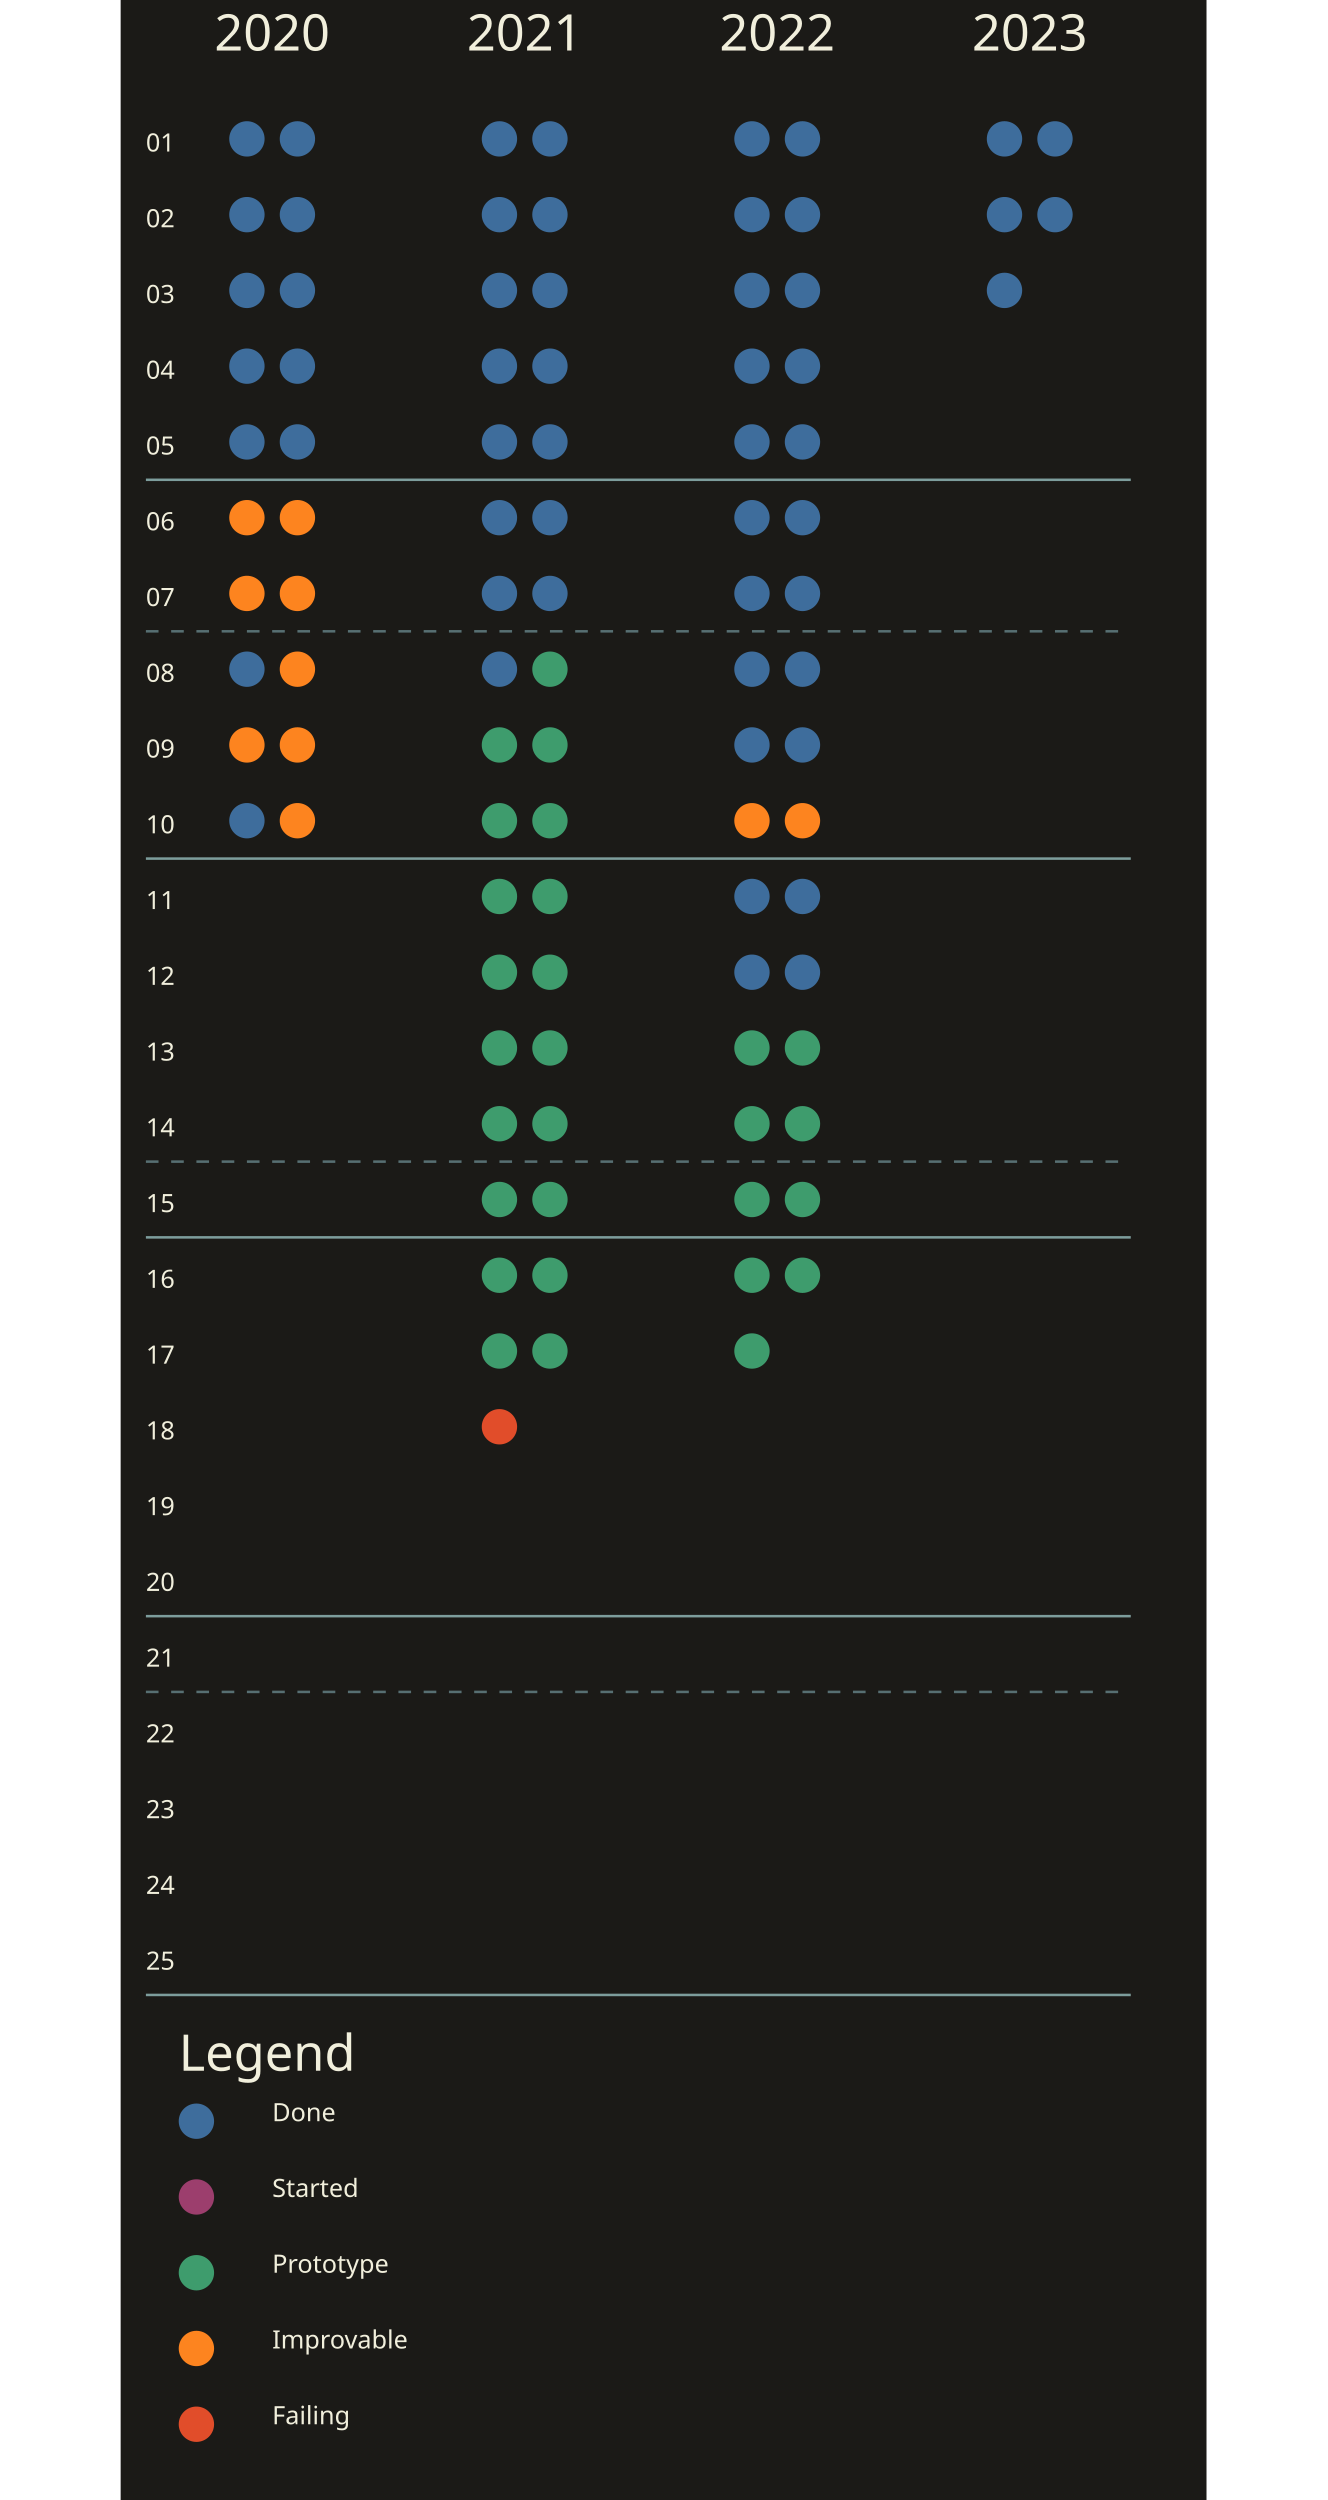
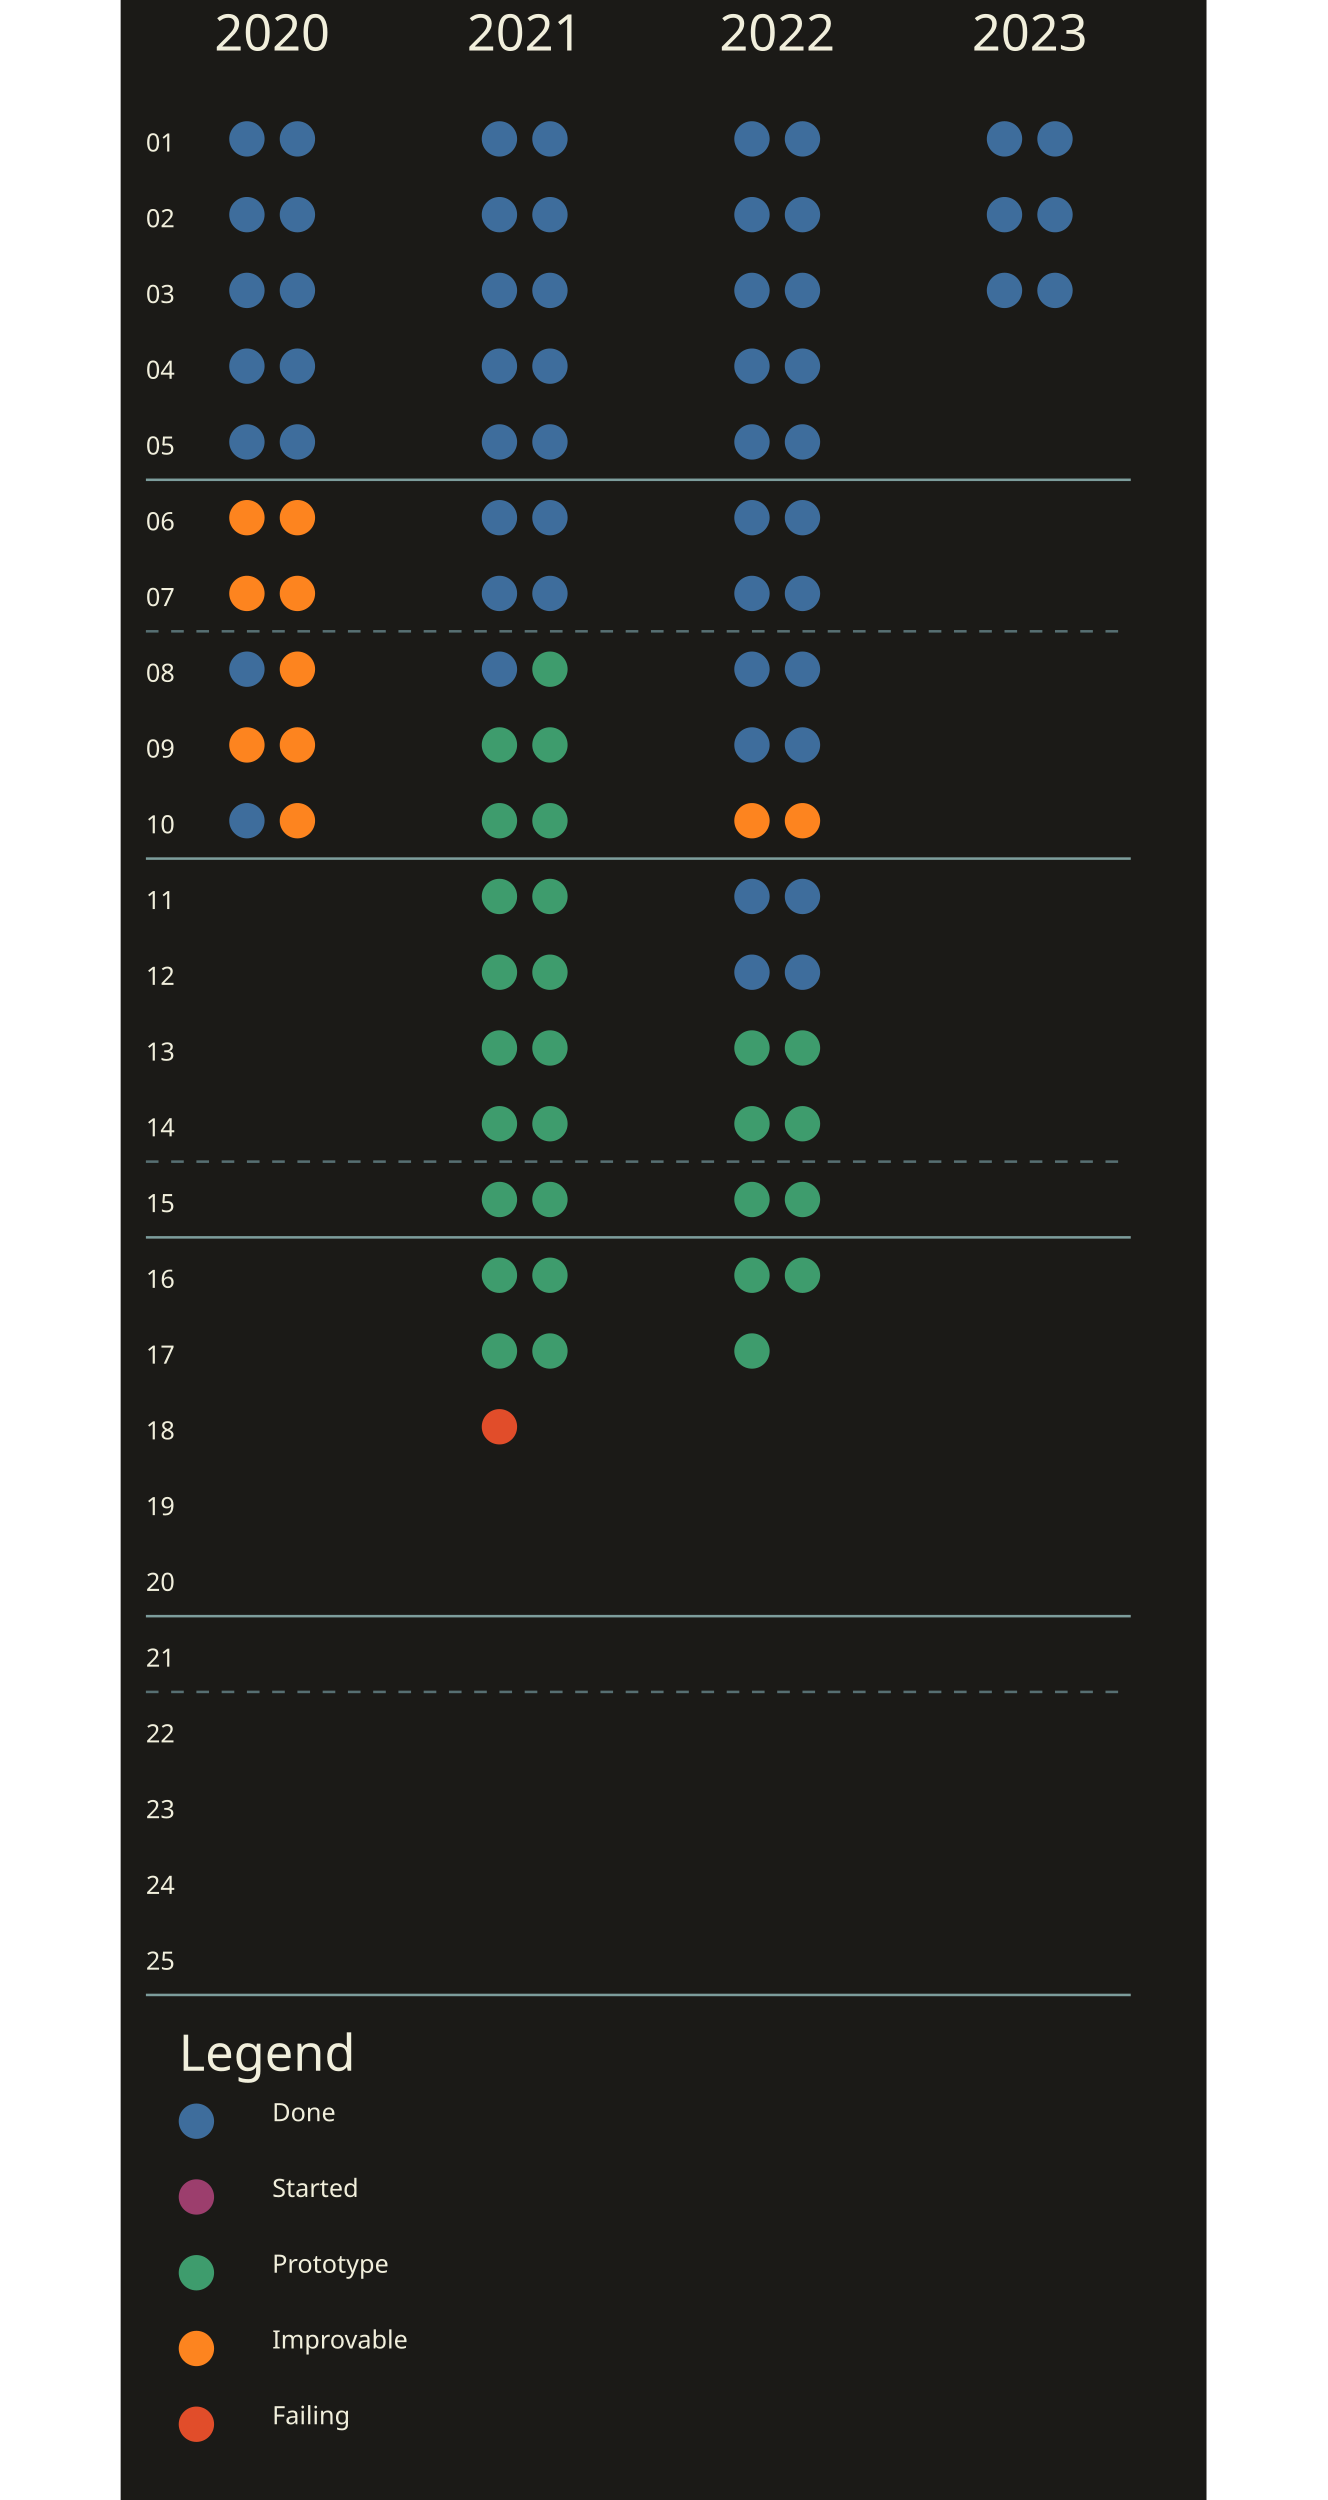
<svg xmlns="http://www.w3.org/2000/svg" height="810" style="font-family: 'Recursive', sans-serif;" viewBox="0 0 430 990" width="430">
  <defs>
    <style>
@font-face {
    font-family: 'Recursive';
    src: url('https://fonts.googleapis.com/css2?family=Recursive:wght,CASL@500,1&amp;display=swap');
  }
</style>
  </defs>
  <rect fill="#1b1a17" height="100%" width="100%" />
  <text fill="#F1EFDC" font-size="20" text-anchor="middle" x="60" y="20">
2020
</text>
  <circle cx="50" cy="55" fill="#3e6d9c" r="7" />
  <circle cx="70" cy="55" fill="#3e6d9c" r="7" />
  <circle cx="50" cy="85" fill="#3e6d9c" r="7" />
  <circle cx="70" cy="85" fill="#3e6d9c" r="7" />
  <circle cx="50" cy="115" fill="#3e6d9c" r="7" />
  <circle cx="70" cy="115" fill="#3e6d9c" r="7" />
  <circle cx="50" cy="145" fill="#3e6d9c" r="7" />
  <circle cx="70" cy="145" fill="#3e6d9c" r="7" />
  <circle cx="50" cy="175" fill="#3e6d9c" r="7" />
  <circle cx="70" cy="175" fill="#3e6d9c" r="7" />
  <circle cx="50" cy="205" fill="#fd841f" r="7" />
  <circle cx="70" cy="205" fill="#fd841f" r="7" />
  <circle cx="50" cy="235" fill="#fd841f" r="7" />
  <circle cx="70" cy="235" fill="#fd841f" r="7" />
  <circle cx="50" cy="265" fill="#3e6d9c" r="7" />
  <circle cx="70" cy="265" fill="#fd841f" r="7" />
  <circle cx="50" cy="295" fill="#fd841f" r="7" />
  <circle cx="70" cy="295" fill="#fd841f" r="7" />
  <circle cx="50" cy="325" fill="#3e6d9c" r="7" />
  <circle cx="70" cy="325" fill="#fd841f" r="7" />
  <text fill="#F1EFDC" font-size="20" text-anchor="middle" x="160" y="20">
2021
</text>
  <circle cx="150" cy="55" fill="#3e6d9c" r="7" />
  <circle cx="170" cy="55" fill="#3e6d9c" r="7" />
  <circle cx="150" cy="85" fill="#3e6d9c" r="7" />
  <circle cx="170" cy="85" fill="#3e6d9c" r="7" />
  <circle cx="150" cy="115" fill="#3e6d9c" r="7" />
  <circle cx="170" cy="115" fill="#3e6d9c" r="7" />
  <circle cx="150" cy="145" fill="#3e6d9c" r="7" />
  <circle cx="170" cy="145" fill="#3e6d9c" r="7" />
  <circle cx="150" cy="175" fill="#3e6d9c" r="7" />
  <circle cx="170" cy="175" fill="#3e6d9c" r="7" />
  <circle cx="150" cy="205" fill="#3e6d9c" r="7" />
  <circle cx="170" cy="205" fill="#3e6d9c" r="7" />
  <circle cx="150" cy="235" fill="#3e6d9c" r="7" />
  <circle cx="170" cy="235" fill="#3e6d9c" r="7" />
  <circle cx="150" cy="265" fill="#3e6d9c" r="7" />
  <circle cx="170" cy="265" fill="#3e9c6d" r="7" />
  <circle cx="150" cy="295" fill="#3e9c6d" r="7" />
  <circle cx="170" cy="295" fill="#3e9c6d" r="7" />
  <circle cx="150" cy="325" fill="#3e9c6d" r="7" />
  <circle cx="170" cy="325" fill="#3e9c6d" r="7" />
  <circle cx="150" cy="355" fill="#3e9c6d" r="7" />
  <circle cx="170" cy="355" fill="#3e9c6d" r="7" />
  <circle cx="150" cy="385" fill="#3e9c6d" r="7" />
  <circle cx="170" cy="385" fill="#3e9c6d" r="7" />
  <circle cx="150" cy="415" fill="#3e9c6d" r="7" />
  <circle cx="170" cy="415" fill="#3e9c6d" r="7" />
  <circle cx="150" cy="445" fill="#3e9c6d" r="7" />
  <circle cx="170" cy="445" fill="#3e9c6d" r="7" />
  <circle cx="150" cy="475" fill="#3e9c6d" r="7" />
  <circle cx="170" cy="475" fill="#3e9c6d" r="7" />
  <circle cx="150" cy="505" fill="#3e9c6d" r="7" />
  <circle cx="170" cy="505" fill="#3e9c6d" r="7" />
  <circle cx="150" cy="535" fill="#3e9c6d" r="7" />
  <circle cx="170" cy="535" fill="#3e9c6d" r="7" />
  <circle cx="150" cy="565" fill="#e14d2a" r="7" />
  <text fill="#F1EFDC" font-size="20" text-anchor="middle" x="260" y="20">
2022
</text>
  <circle cx="250" cy="55" fill="#3e6d9c" r="7" />
  <circle cx="270" cy="55" fill="#3e6d9c" r="7" />
  <circle cx="250" cy="85" fill="#3e6d9c" r="7" />
  <circle cx="270" cy="85" fill="#3e6d9c" r="7" />
  <circle cx="250" cy="115" fill="#3e6d9c" r="7" />
  <circle cx="270" cy="115" fill="#3e6d9c" r="7" />
  <circle cx="250" cy="145" fill="#3e6d9c" r="7" />
  <circle cx="270" cy="145" fill="#3e6d9c" r="7" />
  <circle cx="250" cy="175" fill="#3e6d9c" r="7" />
  <circle cx="270" cy="175" fill="#3e6d9c" r="7" />
  <circle cx="250" cy="205" fill="#3e6d9c" r="7" />
  <circle cx="270" cy="205" fill="#3e6d9c" r="7" />
  <circle cx="250" cy="235" fill="#3e6d9c" r="7" />
  <circle cx="270" cy="235" fill="#3e6d9c" r="7" />
  <circle cx="250" cy="265" fill="#3e6d9c" r="7" />
  <circle cx="270" cy="265" fill="#3e6d9c" r="7" />
  <circle cx="250" cy="295" fill="#3e6d9c" r="7" />
  <circle cx="270" cy="295" fill="#3e6d9c" r="7" />
  <circle cx="250" cy="325" fill="#fd841f" r="7" />
  <circle cx="270" cy="325" fill="#fd841f" r="7" />
  <circle cx="250" cy="355" fill="#3e6d9c" r="7" />
  <circle cx="270" cy="355" fill="#3e6d9c" r="7" />
  <circle cx="250" cy="385" fill="#3e6d9c" r="7" />
  <circle cx="270" cy="385" fill="#3e6d9c" r="7" />
  <circle cx="250" cy="415" fill="#3e9c6d" r="7" />
  <circle cx="270" cy="415" fill="#3e9c6d" r="7" />
  <circle cx="250" cy="445" fill="#3e9c6d" r="7" />
  <circle cx="270" cy="445" fill="#3e9c6d" r="7" />
  <circle cx="250" cy="475" fill="#3e9c6d" r="7" />
  <circle cx="270" cy="475" fill="#3e9c6d" r="7" />
  <circle cx="250" cy="505" fill="#3e9c6d" r="7" />
  <circle cx="270" cy="505" fill="#3e9c6d" r="7" />
  <circle cx="250" cy="535" fill="#3e9c6d" r="7" />
  <text fill="#F1EFDC" font-size="20" text-anchor="middle" x="360" y="20">
2023
</text>
  <circle cx="350" cy="55" fill="#3e6d9c" r="7" />
  <circle cx="370" cy="55" fill="#3e6d9c" r="7" />
  <circle cx="350" cy="85" fill="#3e6d9c" r="7" />
  <circle cx="370" cy="85" fill="#3e6d9c" r="7" />
  <circle cx="350" cy="115" fill="#3e6d9c" r="7" />
+   <circle cx="370" cy="115" fill="#3e6d9c" r="7" />
  <text fill="#F1EFDC" font-size="10" x="10" y="60">
01
</text>
  <text fill="#F1EFDC" font-size="10" x="10" y="90">
02
</text>
  <text fill="#F1EFDC" font-size="10" x="10" y="120">
03
</text>
  <text fill="#F1EFDC" font-size="10" x="10" y="150">
04
</text>
  <text fill="#F1EFDC" font-size="10" x="10" y="180">
05
</text>
  <line stroke="#7D9D9C" x1="10" x2="400" y1="190" y2="190" />
  <text fill="#F1EFDC" font-size="10" x="10" y="210">
06
</text>
  <text fill="#F1EFDC" font-size="10" x="10" y="240">
07
</text>
  <line stroke="#576F72" stroke-dasharray="5,5" x1="10" x2="400" y1="250" y2="250" />
  <text fill="#F1EFDC" font-size="10" x="10" y="270">
08
</text>
  <text fill="#F1EFDC" font-size="10" x="10" y="300">
09
</text>
  <text fill="#F1EFDC" font-size="10" x="10" y="330">
10
</text>
  <line stroke="#7D9D9C" x1="10" x2="400" y1="340" y2="340" />
  <text fill="#F1EFDC" font-size="10" x="10" y="360">
11
</text>
  <text fill="#F1EFDC" font-size="10" x="10" y="390">
12
</text>
  <text fill="#F1EFDC" font-size="10" x="10" y="420">
13
</text>
  <text fill="#F1EFDC" font-size="10" x="10" y="450">
14
</text>
  <line stroke="#576F72" stroke-dasharray="5,5" x1="10" x2="400" y1="460" y2="460" />
  <text fill="#F1EFDC" font-size="10" x="10" y="480">
15
</text>
  <line stroke="#7D9D9C" x1="10" x2="400" y1="490" y2="490" />
  <text fill="#F1EFDC" font-size="10" x="10" y="510">
16
</text>
  <text fill="#F1EFDC" font-size="10" x="10" y="540">
17
</text>
  <text fill="#F1EFDC" font-size="10" x="10" y="570">
18
</text>
  <text fill="#F1EFDC" font-size="10" x="10" y="600">
19
</text>
  <text fill="#F1EFDC" font-size="10" x="10" y="630">
20
</text>
  <line stroke="#7D9D9C" x1="10" x2="400" y1="640" y2="640" />
  <text fill="#F1EFDC" font-size="10" x="10" y="660">
21
</text>
  <line stroke="#576F72" stroke-dasharray="5,5" x1="10" x2="400" y1="670" y2="670" />
  <text fill="#F1EFDC" font-size="10" x="10" y="690">
22
</text>
  <text fill="#F1EFDC" font-size="10" x="10" y="720">
23
</text>
  <text fill="#F1EFDC" font-size="10" x="10" y="750">
24
</text>
  <text fill="#F1EFDC" font-size="10" x="10" y="780">
25
</text>
  <line stroke="#7D9D9C" x1="10" x2="400" y1="790" y2="790" />
  <text fill="#F1EFDC" font-size="20" text-anchor="left" x="23" y="820">
Legend
</text>
  <circle cx="30" cy="840" fill="#3e6d9c" r="7" />
  <text fill="#F1EFDC" font-size="10" x="60" y="840">

Done

</text>
  <circle cx="30" cy="870" fill="#9c3e6d" r="7" />
  <text fill="#F1EFDC" font-size="10" x="60" y="870">

Started

</text>
  <circle cx="30" cy="900" fill="#3e9c6d" r="7" />
  <text fill="#F1EFDC" font-size="10" x="60" y="900">

Prototype

</text>
  <circle cx="30" cy="930" fill="#fd841f" r="7" />
  <text fill="#F1EFDC" font-size="10" x="60" y="930">

Improvable

</text>
  <circle cx="30" cy="960" fill="#e14d2a" r="7" />
  <text fill="#F1EFDC" font-size="10" x="60" y="960">

Failing

</text>
</svg>
